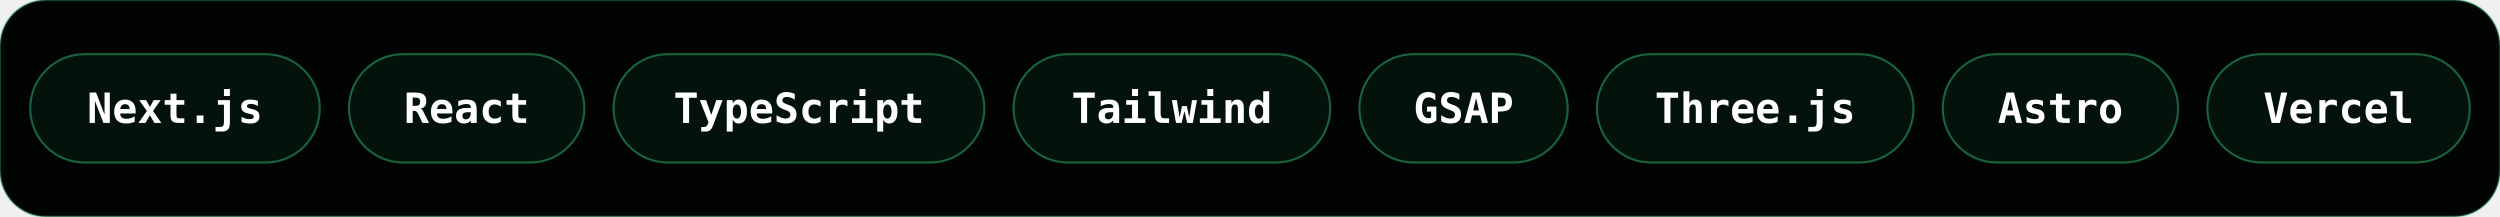
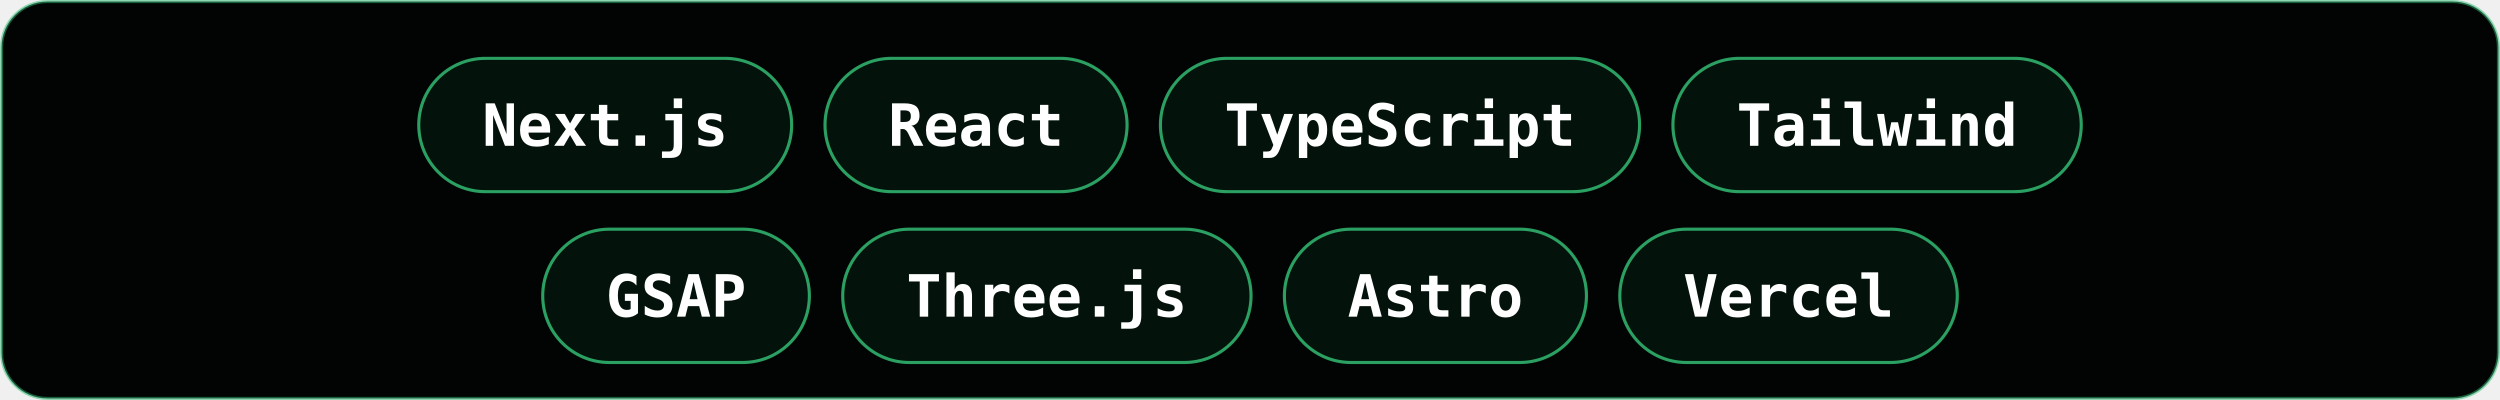
- <svg xmlns="http://www.w3.org/2000/svg" width="1200" height="104" viewBox="0 0 1200 104" role="img" aria-label="Toolkit: Next.js, React, TypeScript, Tailwind, GSAP, Three.js, Astro, Vercel">
+ <svg xmlns="http://www.w3.org/2000/svg" width="1200" height="192" viewBox="0 0 1200 192" role="img" aria-label="Toolkit: Next.js, React, TypeScript, Tailwind, GSAP, Three.js, Astro, Vercel">
  <defs>
    <linearGradient id="bg" x1="0" y1="0" x2="1" y2="1">
      <stop offset="0" stop-color="#010403" />
      <stop offset="1" stop-color="#03120A" />
    </linearGradient>
    <linearGradient id="g" x1="0" y1="0" x2="1" y2="0">
      <stop offset="0" stop-color="#3DE08A" />
      <stop offset=".5" stop-color="#2FE0B0" />
      <stop offset="1" stop-color="#E2FF7A" />
    </linearGradient>
    <filter id="b" x="-50%" y="-50%" width="200%" height="200%">
      <feGaussianBlur stdDeviation="55" />
    </filter>
    <pattern id="d" width="26" height="26" patternUnits="userSpaceOnUse">
      <circle cx="2" cy="2" r="1.2" fill="#fff" fill-opacity=".09" />
    </pattern>
  </defs>
-   <rect width="1200" height="104" rx="22" fill="#010403" stroke="#2EBD74" stroke-opacity=".35" />
-   <g transform="translate(14.5 26)">
-     <rect width="139" height="52" rx="26" fill="#03120A" stroke="#2EBD74" stroke-opacity=".5">
-       <animate attributeName="stroke-opacity" values=".25;.8;.25" dur="3s" repeatCount="indefinite" />
-     </rect>
-     <text x="69.5" y="33" text-anchor="middle" font-family="'JetBrains Mono',Consolas,monospace" font-size="20" font-weight="700" fill="#ffffff">Next.js</text>
+   <rect x=".75" y=".75" width="1198.5" height="190.5" rx="22" fill="#010403" stroke="#2EBD74" stroke-opacity=".5" stroke-width="1.5" />
+   <g transform="translate(201 28)">
+     <rect width="179" height="64" rx="32" fill="#03120A" stroke="#3DE08A" stroke-opacity=".7" stroke-width="1.5" />
+     <text x="89.5" y="42" text-anchor="middle" font-family="'JetBrains Mono',Consolas,monospace" font-size="28" font-weight="700" fill="#fff">Next.js</text>
  </g>
-   <g transform="translate(167.5 26)">
-     <rect width="113" height="52" rx="26" fill="#03120A" stroke="#2EBD74" stroke-opacity=".5">
-       <animate attributeName="stroke-opacity" values=".25;.8;.25" dur="3.4s" repeatCount="indefinite" />
-     </rect>
-     <text x="56.5" y="33" text-anchor="middle" font-family="'JetBrains Mono',Consolas,monospace" font-size="20" font-weight="700" fill="#ffffff">React</text>
+   <g transform="translate(396 28)">
+     <rect width="145" height="64" rx="32" fill="#03120A" stroke="#3DE08A" stroke-opacity=".7" stroke-width="1.5" />
+     <text x="72.5" y="42" text-anchor="middle" font-family="'JetBrains Mono',Consolas,monospace" font-size="28" font-weight="700" fill="#fff">React</text>
  </g>
-   <g transform="translate(294.5 26)">
-     <rect width="178" height="52" rx="26" fill="#03120A" stroke="#2EBD74" stroke-opacity=".5">
-       <animate attributeName="stroke-opacity" values=".25;.8;.25" dur="3.8s" repeatCount="indefinite" />
-     </rect>
-     <text x="89" y="33" text-anchor="middle" font-family="'JetBrains Mono',Consolas,monospace" font-size="20" font-weight="700" fill="#ffffff">TypeScript</text>
+   <g transform="translate(557 28)">
+     <rect width="230" height="64" rx="32" fill="#03120A" stroke="#3DE08A" stroke-opacity=".7" stroke-width="1.5" />
+     <text x="115" y="42" text-anchor="middle" font-family="'JetBrains Mono',Consolas,monospace" font-size="28" font-weight="700" fill="#fff">TypeScript</text>
  </g>
-   <g transform="translate(486.5 26)">
-     <rect width="152" height="52" rx="26" fill="#03120A" stroke="#2EBD74" stroke-opacity=".5">
-       <animate attributeName="stroke-opacity" values=".25;.8;.25" dur="4.2s" repeatCount="indefinite" />
-     </rect>
-     <text x="76" y="33" text-anchor="middle" font-family="'JetBrains Mono',Consolas,monospace" font-size="20" font-weight="700" fill="#ffffff">Tailwind</text>
+   <g transform="translate(803 28)">
+     <rect width="196" height="64" rx="32" fill="#03120A" stroke="#3DE08A" stroke-opacity=".7" stroke-width="1.5" />
+     <text x="98" y="42" text-anchor="middle" font-family="'JetBrains Mono',Consolas,monospace" font-size="28" font-weight="700" fill="#fff">Tailwind</text>
  </g>
-   <g transform="translate(652.5 26)">
-     <rect width="100" height="52" rx="26" fill="#03120A" stroke="#2EBD74" stroke-opacity=".5">
-       <animate attributeName="stroke-opacity" values=".25;.8;.25" dur="4.6s" repeatCount="indefinite" />
-     </rect>
-     <text x="50" y="33" text-anchor="middle" font-family="'JetBrains Mono',Consolas,monospace" font-size="20" font-weight="700" fill="#ffffff">GSAP</text>
+   <g transform="translate(260.5 110)">
+     <rect width="128" height="64" rx="32" fill="#03120A" stroke="#3DE08A" stroke-opacity=".7" stroke-width="1.5" />
+     <text x="64" y="42" text-anchor="middle" font-family="'JetBrains Mono',Consolas,monospace" font-size="28" font-weight="700" fill="#fff">GSAP</text>
  </g>
-   <g transform="translate(766.5 26)">
-     <rect width="152" height="52" rx="26" fill="#03120A" stroke="#2EBD74" stroke-opacity=".5">
-       <animate attributeName="stroke-opacity" values=".25;.8;.25" dur="5s" repeatCount="indefinite" />
-     </rect>
-     <text x="76" y="33" text-anchor="middle" font-family="'JetBrains Mono',Consolas,monospace" font-size="20" font-weight="700" fill="#ffffff">Three.js</text>
+   <g transform="translate(404.5 110)">
+     <rect width="196" height="64" rx="32" fill="#03120A" stroke="#3DE08A" stroke-opacity=".7" stroke-width="1.5" />
+     <text x="98" y="42" text-anchor="middle" font-family="'JetBrains Mono',Consolas,monospace" font-size="28" font-weight="700" fill="#fff">Three.js</text>
  </g>
-   <g transform="translate(932.5 26)">
-     <rect width="113" height="52" rx="26" fill="#03120A" stroke="#2EBD74" stroke-opacity=".5">
-       <animate attributeName="stroke-opacity" values=".25;.8;.25" dur="5.4s" repeatCount="indefinite" />
-     </rect>
-     <text x="56.5" y="33" text-anchor="middle" font-family="'JetBrains Mono',Consolas,monospace" font-size="20" font-weight="700" fill="#ffffff">Astro</text>
+   <g transform="translate(616.5 110)">
+     <rect width="145" height="64" rx="32" fill="#03120A" stroke="#3DE08A" stroke-opacity=".7" stroke-width="1.5" />
+     <text x="72.5" y="42" text-anchor="middle" font-family="'JetBrains Mono',Consolas,monospace" font-size="28" font-weight="700" fill="#fff">Astro</text>
  </g>
-   <g transform="translate(1059.5 26)">
-     <rect width="126" height="52" rx="26" fill="#03120A" stroke="#2EBD74" stroke-opacity=".5">
-       <animate attributeName="stroke-opacity" values=".25;.8;.25" dur="5.8s" repeatCount="indefinite" />
-     </rect>
-     <text x="63" y="33" text-anchor="middle" font-family="'JetBrains Mono',Consolas,monospace" font-size="20" font-weight="700" fill="#ffffff">Vercel</text>
+   <g transform="translate(777.5 110)">
+     <rect width="162" height="64" rx="32" fill="#03120A" stroke="#3DE08A" stroke-opacity=".7" stroke-width="1.5" />
+     <text x="81" y="42" text-anchor="middle" font-family="'JetBrains Mono',Consolas,monospace" font-size="28" font-weight="700" fill="#fff">Vercel</text>
  </g>
</svg>
